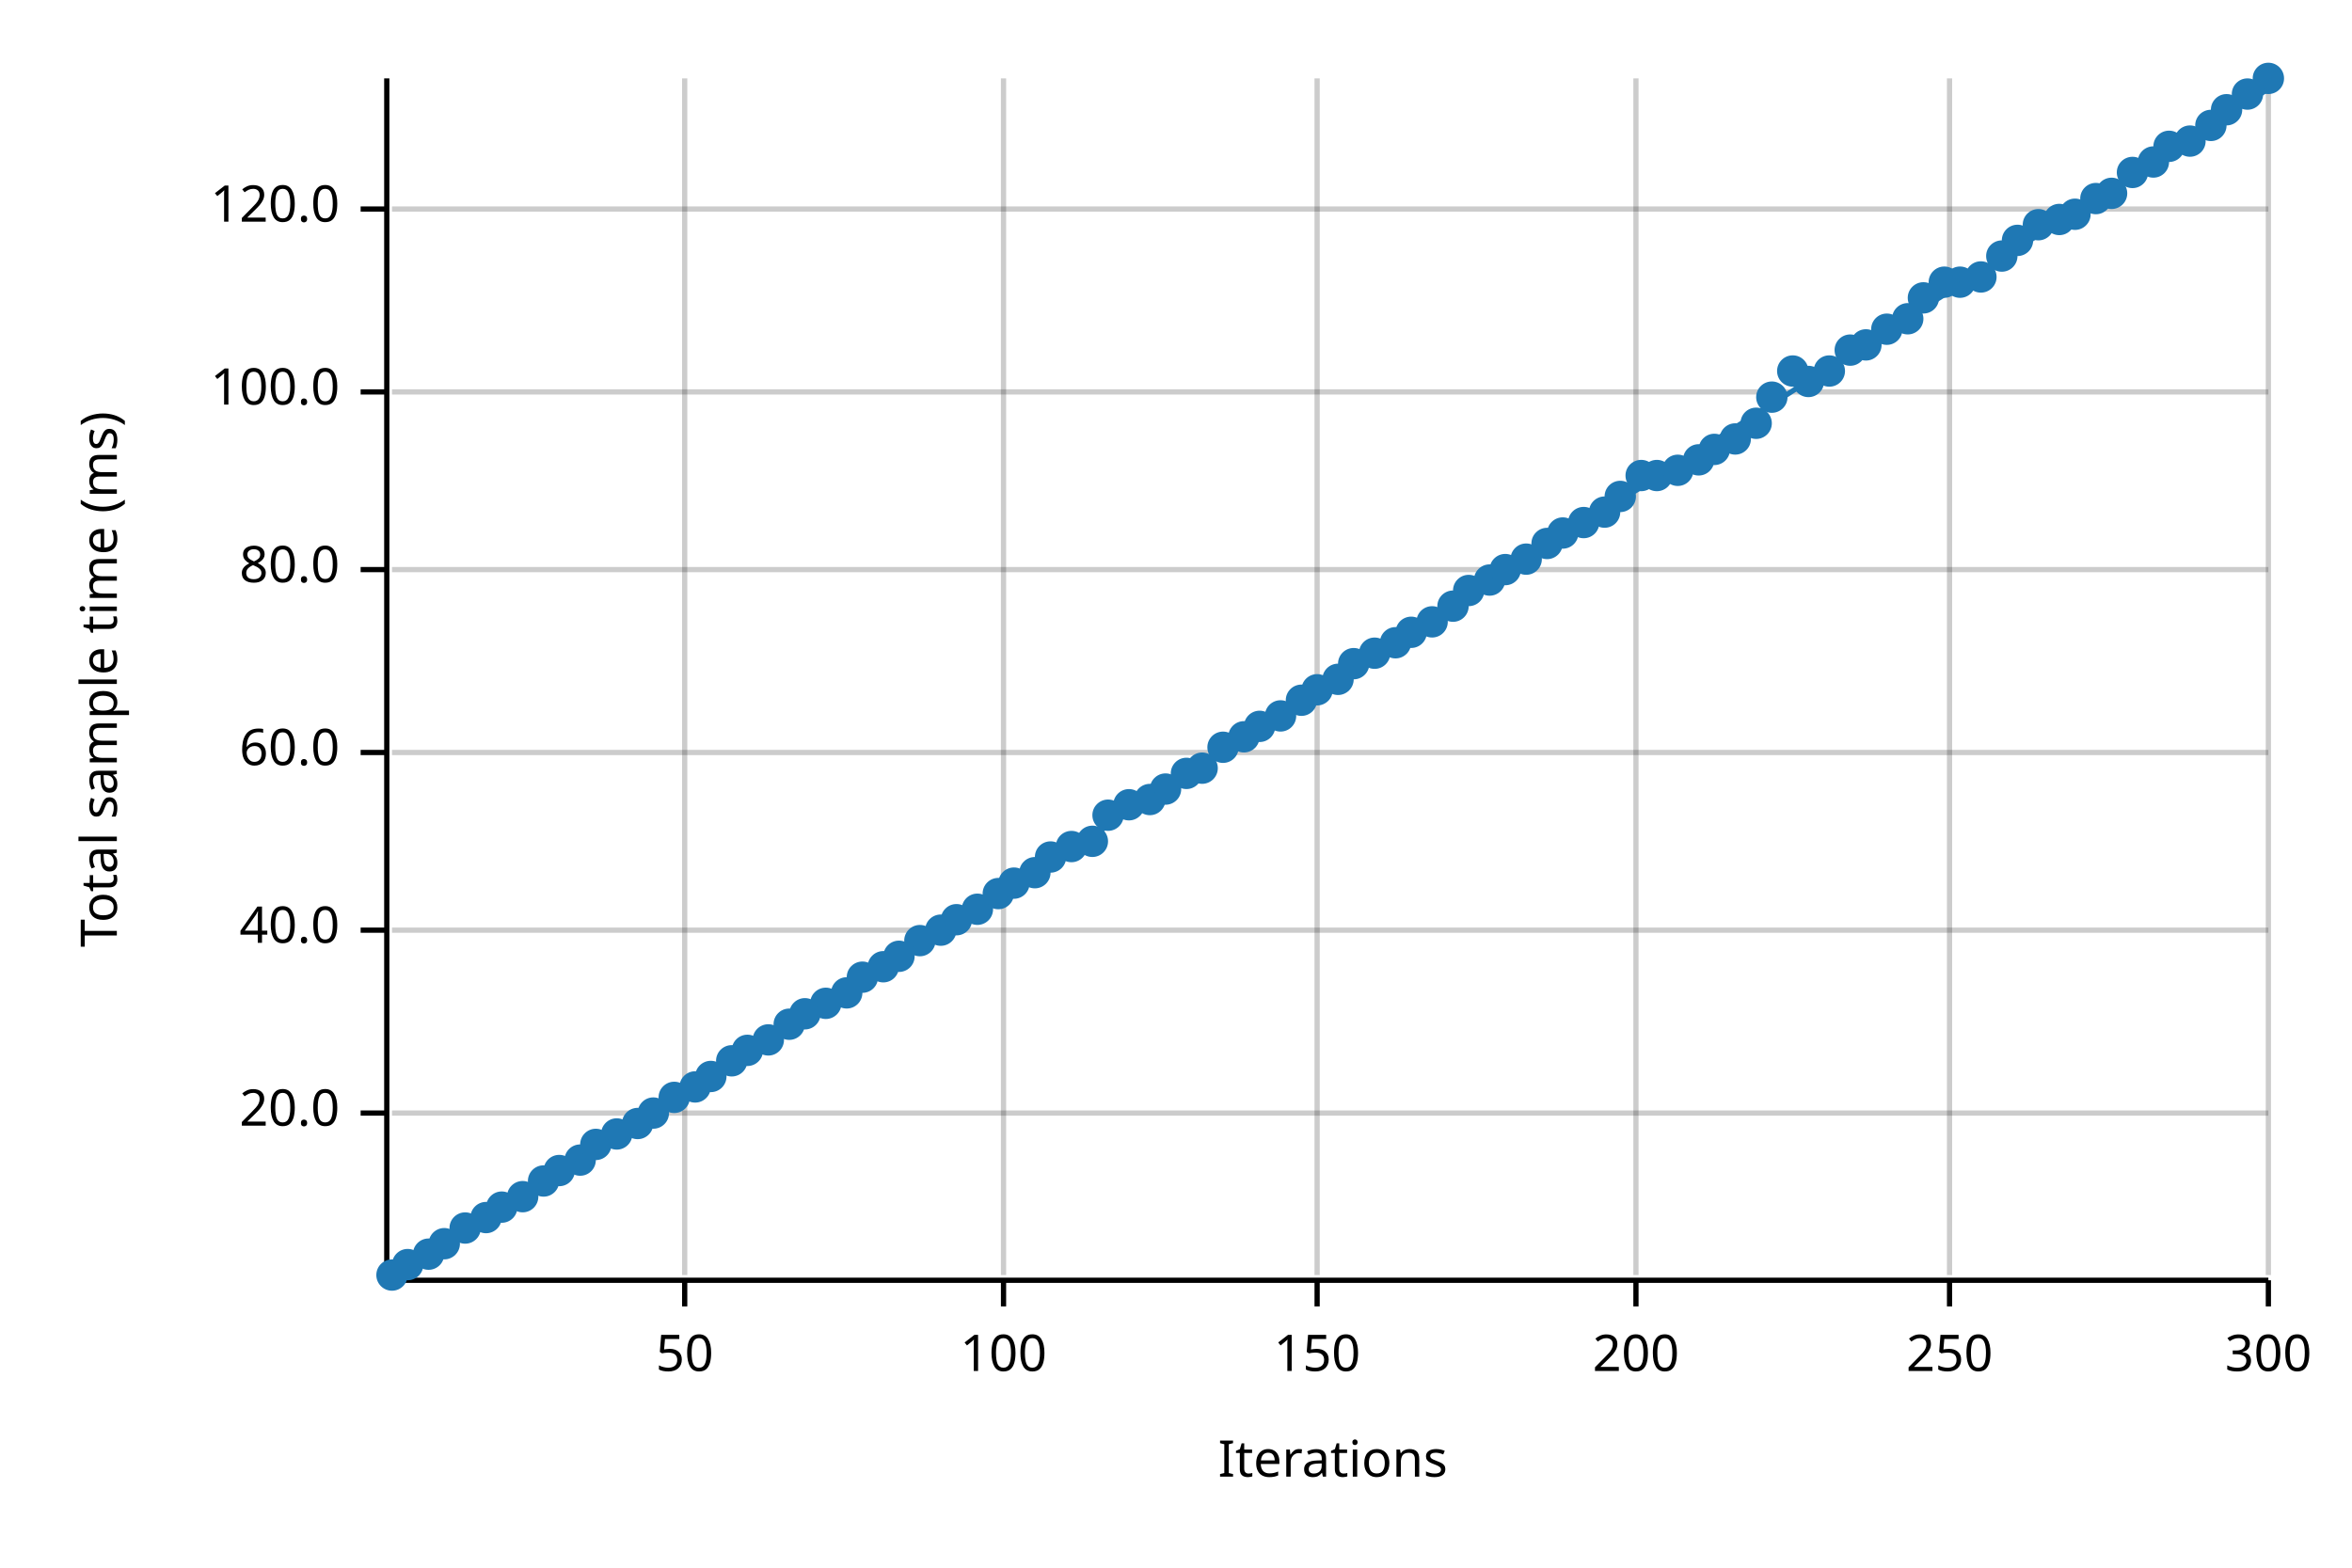
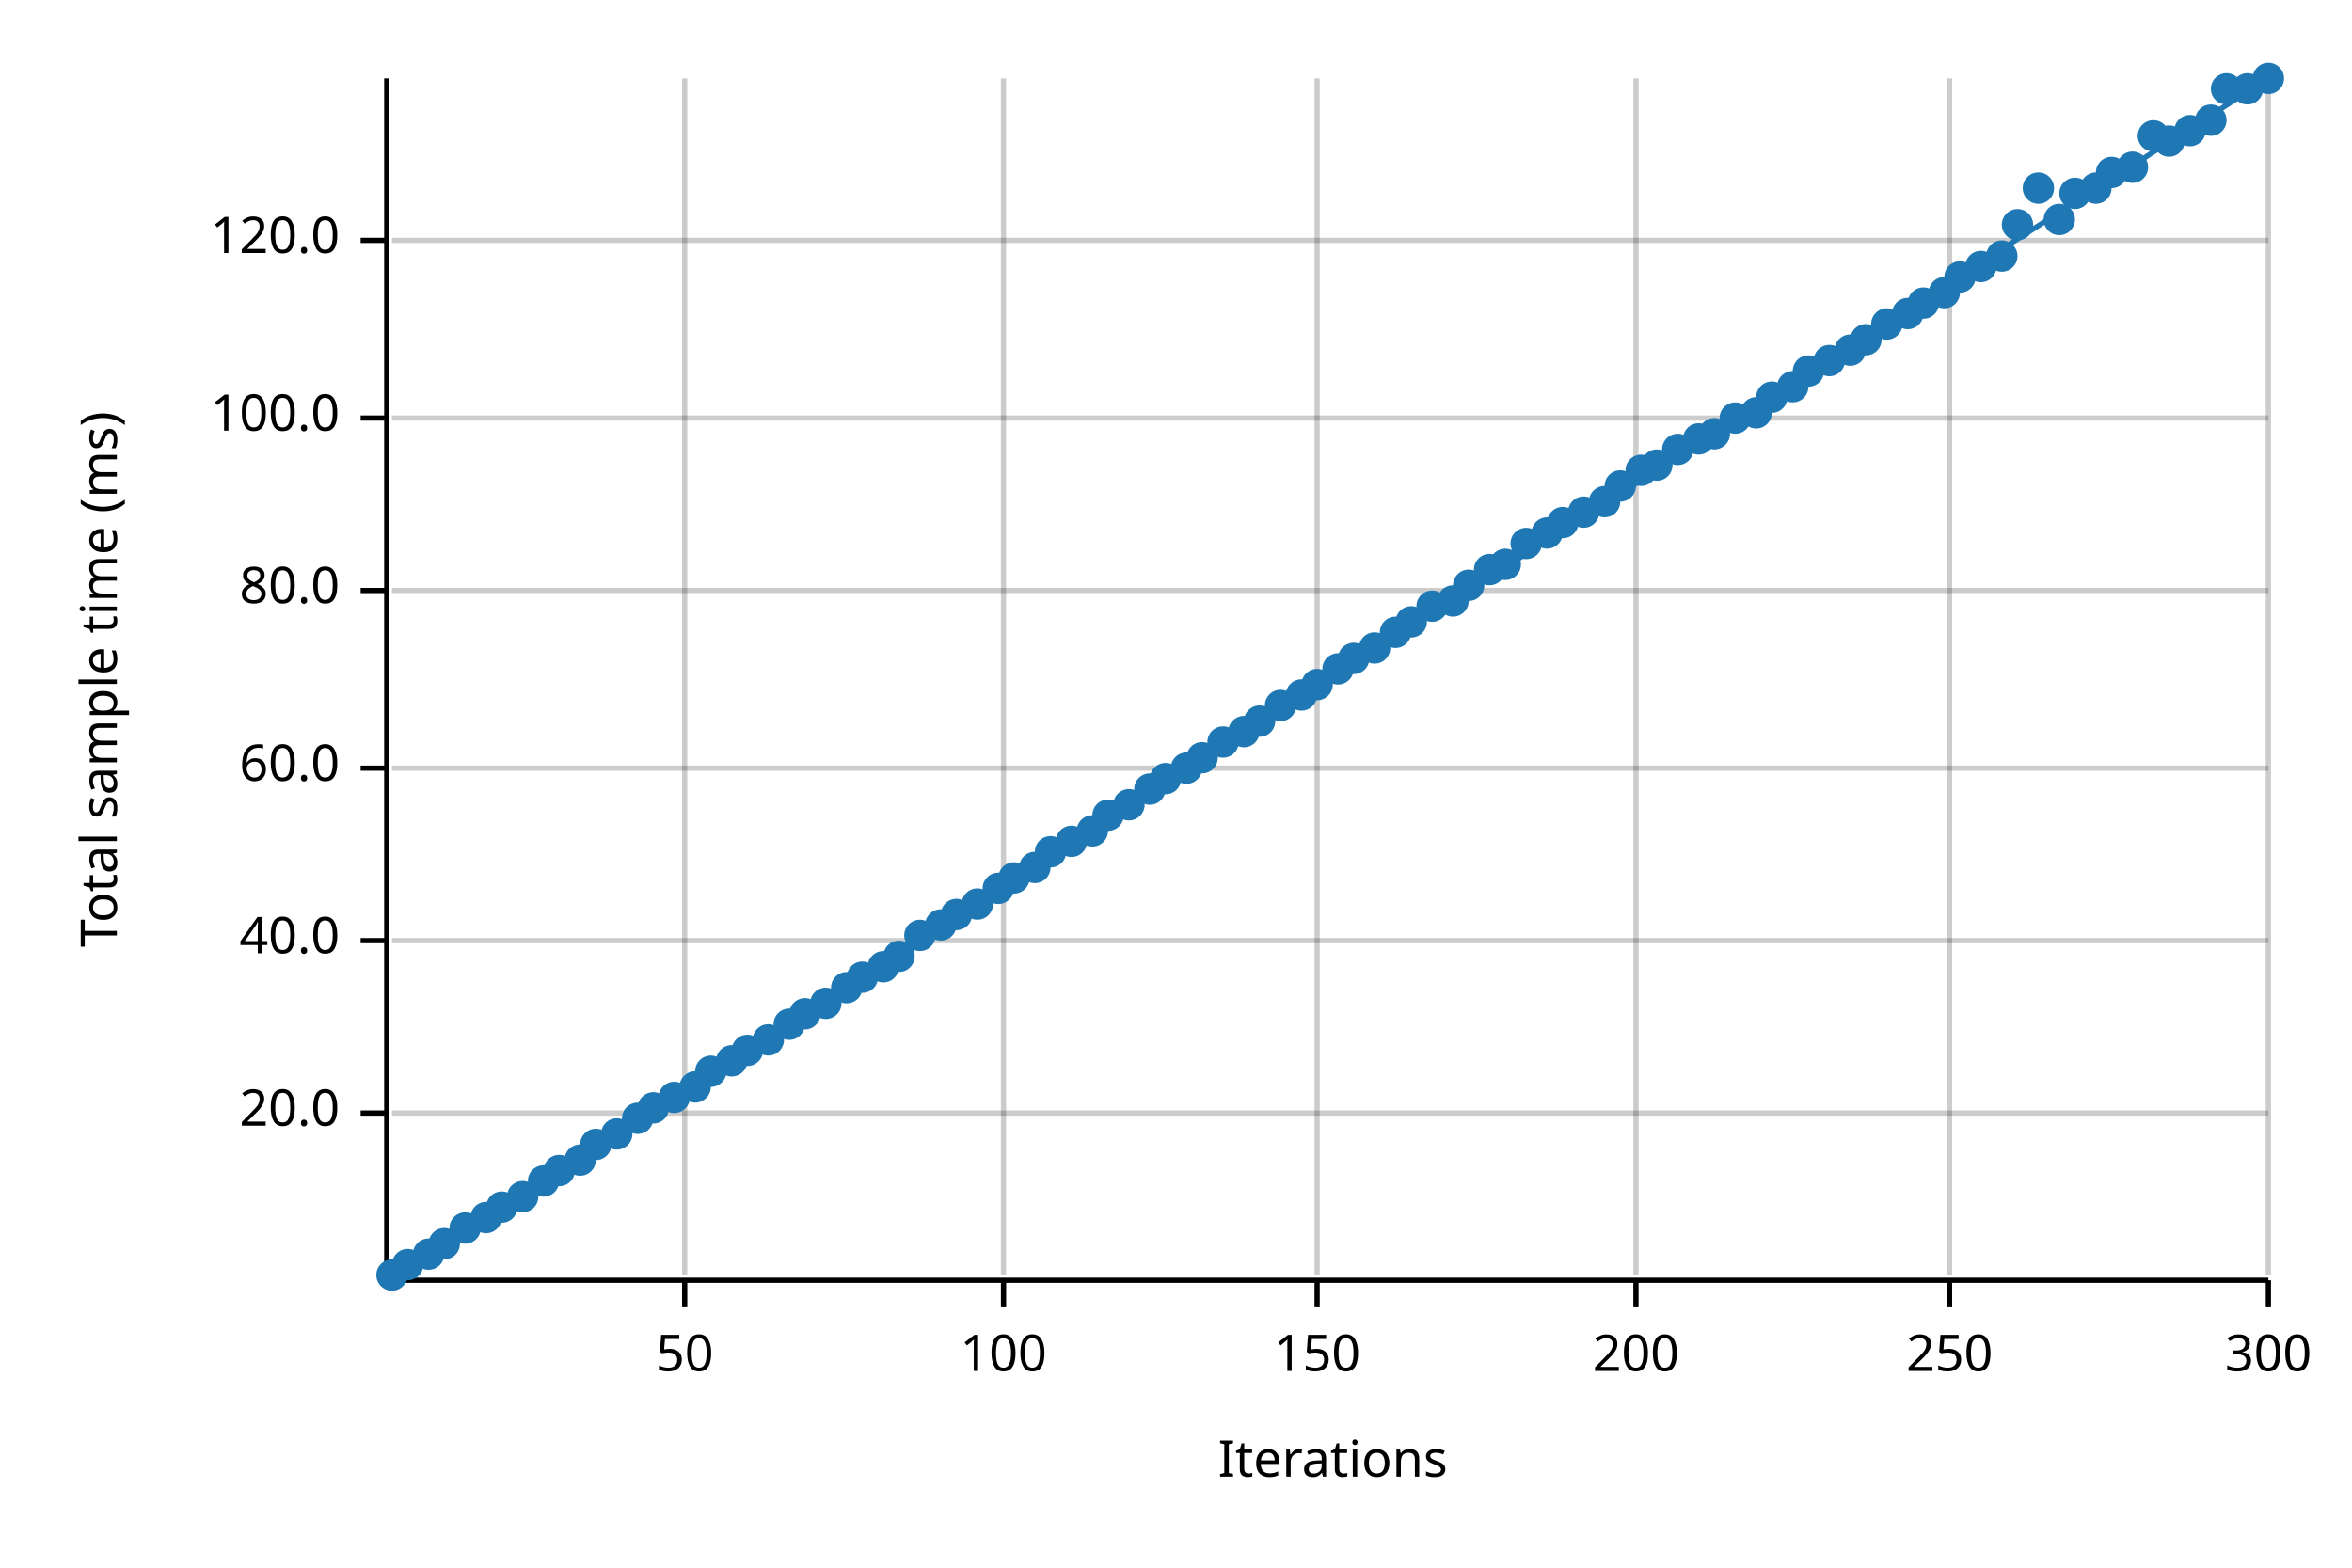
<svg xmlns="http://www.w3.org/2000/svg" width="450" height="300" viewBox="0 0 450 300">
  <text x="15" y="130" dy="0.76em" text-anchor="middle" font-family="sans-serif" font-size="9.677" opacity="1" fill="#000000" transform="rotate(270, 15, 130)">
Total sample time (ms)
</text>
  <text x="255" y="285" dy="-0.5ex" text-anchor="middle" font-family="sans-serif" font-size="9.677" opacity="1" fill="#000000">
Iterations
</text>
  <line opacity="0.2" stroke="#000000" stroke-width="1" x1="131" y1="244" x2="131" y2="15" />
  <line opacity="0.2" stroke="#000000" stroke-width="1" x1="192" y1="244" x2="192" y2="15" />
  <line opacity="0.2" stroke="#000000" stroke-width="1" x1="252" y1="244" x2="252" y2="15" />
  <line opacity="0.2" stroke="#000000" stroke-width="1" x1="313" y1="244" x2="313" y2="15" />
  <line opacity="0.2" stroke="#000000" stroke-width="1" x1="373" y1="244" x2="373" y2="15" />
  <line opacity="0.2" stroke="#000000" stroke-width="1" x1="434" y1="244" x2="434" y2="15" />
  <line opacity="0.2" stroke="#000000" stroke-width="1" x1="75" y1="213" x2="434" y2="213" />
-   <line opacity="0.2" stroke="#000000" stroke-width="1" x1="75" y1="178" x2="434" y2="178" />
-   <line opacity="0.2" stroke="#000000" stroke-width="1" x1="75" y1="144" x2="434" y2="144" />
-   <line opacity="0.2" stroke="#000000" stroke-width="1" x1="75" y1="109" x2="434" y2="109" />
-   <line opacity="0.2" stroke="#000000" stroke-width="1" x1="75" y1="75" x2="434" y2="75" />
-   <line opacity="0.2" stroke="#000000" stroke-width="1" x1="75" y1="40" x2="434" y2="40" />
+   <line opacity="0.2" stroke="#000000" stroke-width="1" x1="75" y1="180" x2="434" y2="180" />
+   <line opacity="0.2" stroke="#000000" stroke-width="1" x1="75" y1="147" x2="434" y2="147" />
+   <line opacity="0.2" stroke="#000000" stroke-width="1" x1="75" y1="113" x2="434" y2="113" />
+   <line opacity="0.2" stroke="#000000" stroke-width="1" x1="75" y1="80" x2="434" y2="80" />
+   <line opacity="0.2" stroke="#000000" stroke-width="1" x1="75" y1="46" x2="434" y2="46" />
  <polyline fill="none" opacity="1" stroke="#000000" stroke-width="1" points="74,15 74,244 " />
  <text x="65" y="213" dy="0.5ex" text-anchor="end" font-family="sans-serif" font-size="9.677" opacity="1" fill="#000000">
20.0
</text>
  <polyline fill="none" opacity="1" stroke="#000000" stroke-width="1" points="69,213 74,213 " />
-   <text x="65" y="178" dy="0.5ex" text-anchor="end" font-family="sans-serif" font-size="9.677" opacity="1" fill="#000000">
+   <text x="65" y="180" dy="0.5ex" text-anchor="end" font-family="sans-serif" font-size="9.677" opacity="1" fill="#000000">
40.0
</text>
-   <polyline fill="none" opacity="1" stroke="#000000" stroke-width="1" points="69,178 74,178 " />
-   <text x="65" y="144" dy="0.5ex" text-anchor="end" font-family="sans-serif" font-size="9.677" opacity="1" fill="#000000">
+   <polyline fill="none" opacity="1" stroke="#000000" stroke-width="1" points="69,180 74,180 " />
+   <text x="65" y="147" dy="0.5ex" text-anchor="end" font-family="sans-serif" font-size="9.677" opacity="1" fill="#000000">
60.0
</text>
-   <polyline fill="none" opacity="1" stroke="#000000" stroke-width="1" points="69,144 74,144 " />
-   <text x="65" y="109" dy="0.5ex" text-anchor="end" font-family="sans-serif" font-size="9.677" opacity="1" fill="#000000">
+   <polyline fill="none" opacity="1" stroke="#000000" stroke-width="1" points="69,147 74,147 " />
+   <text x="65" y="113" dy="0.5ex" text-anchor="end" font-family="sans-serif" font-size="9.677" opacity="1" fill="#000000">
80.0
</text>
-   <polyline fill="none" opacity="1" stroke="#000000" stroke-width="1" points="69,109 74,109 " />
-   <text x="65" y="75" dy="0.5ex" text-anchor="end" font-family="sans-serif" font-size="9.677" opacity="1" fill="#000000">
+   <polyline fill="none" opacity="1" stroke="#000000" stroke-width="1" points="69,113 74,113 " />
+   <text x="65" y="80" dy="0.5ex" text-anchor="end" font-family="sans-serif" font-size="9.677" opacity="1" fill="#000000">
100.0
</text>
-   <polyline fill="none" opacity="1" stroke="#000000" stroke-width="1" points="69,75 74,75 " />
-   <text x="65" y="40" dy="0.5ex" text-anchor="end" font-family="sans-serif" font-size="9.677" opacity="1" fill="#000000">
+   <polyline fill="none" opacity="1" stroke="#000000" stroke-width="1" points="69,80 74,80 " />
+   <text x="65" y="46" dy="0.5ex" text-anchor="end" font-family="sans-serif" font-size="9.677" opacity="1" fill="#000000">
120.0
</text>
-   <polyline fill="none" opacity="1" stroke="#000000" stroke-width="1" points="69,40 74,40 " />
+   <polyline fill="none" opacity="1" stroke="#000000" stroke-width="1" points="69,46 74,46 " />
  <polyline fill="none" opacity="1" stroke="#000000" stroke-width="1" points="75,245 434,245 " />
  <text x="131" y="255" dy="0.76em" text-anchor="middle" font-family="sans-serif" font-size="9.677" opacity="1" fill="#000000">
50
</text>
  <polyline fill="none" opacity="1" stroke="#000000" stroke-width="1" points="131,245 131,250 " />
  <text x="192" y="255" dy="0.76em" text-anchor="middle" font-family="sans-serif" font-size="9.677" opacity="1" fill="#000000">
100
</text>
  <polyline fill="none" opacity="1" stroke="#000000" stroke-width="1" points="192,245 192,250 " />
  <text x="252" y="255" dy="0.76em" text-anchor="middle" font-family="sans-serif" font-size="9.677" opacity="1" fill="#000000">
150
</text>
  <polyline fill="none" opacity="1" stroke="#000000" stroke-width="1" points="252,245 252,250 " />
  <text x="313" y="255" dy="0.76em" text-anchor="middle" font-family="sans-serif" font-size="9.677" opacity="1" fill="#000000">
200
</text>
  <polyline fill="none" opacity="1" stroke="#000000" stroke-width="1" points="313,245 313,250 " />
  <text x="373" y="255" dy="0.76em" text-anchor="middle" font-family="sans-serif" font-size="9.677" opacity="1" fill="#000000">
250
</text>
  <polyline fill="none" opacity="1" stroke="#000000" stroke-width="1" points="373,245 373,250 " />
  <text x="434" y="255" dy="0.76em" text-anchor="middle" font-family="sans-serif" font-size="9.677" opacity="1" fill="#000000">
300
</text>
  <polyline fill="none" opacity="1" stroke="#000000" stroke-width="1" points="434,245 434,250 " />
  <circle cx="75" cy="244" r="3" opacity="1" fill="#1F78B4" stroke="none" stroke-width="1" />
  <circle cx="78" cy="242" r="3" opacity="1" fill="#1F78B4" stroke="none" stroke-width="1" />
  <circle cx="82" cy="240" r="3" opacity="1" fill="#1F78B4" stroke="none" stroke-width="1" />
  <circle cx="85" cy="238" r="3" opacity="1" fill="#1F78B4" stroke="none" stroke-width="1" />
  <circle cx="89" cy="235" r="3" opacity="1" fill="#1F78B4" stroke="none" stroke-width="1" />
  <circle cx="93" cy="233" r="3" opacity="1" fill="#1F78B4" stroke="none" stroke-width="1" />
  <circle cx="96" cy="231" r="3" opacity="1" fill="#1F78B4" stroke="none" stroke-width="1" />
  <circle cx="100" cy="229" r="3" opacity="1" fill="#1F78B4" stroke="none" stroke-width="1" />
  <circle cx="104" cy="226" r="3" opacity="1" fill="#1F78B4" stroke="none" stroke-width="1" />
  <circle cx="107" cy="224" r="3" opacity="1" fill="#1F78B4" stroke="none" stroke-width="1" />
  <circle cx="111" cy="222" r="3" opacity="1" fill="#1F78B4" stroke="none" stroke-width="1" />
  <circle cx="114" cy="219" r="3" opacity="1" fill="#1F78B4" stroke="none" stroke-width="1" />
  <circle cx="118" cy="217" r="3" opacity="1" fill="#1F78B4" stroke="none" stroke-width="1" />
-   <circle cx="122" cy="215" r="3" opacity="1" fill="#1F78B4" stroke="none" stroke-width="1" />
-   <circle cx="125" cy="213" r="3" opacity="1" fill="#1F78B4" stroke="none" stroke-width="1" />
+   <circle cx="122" cy="214" r="3" opacity="1" fill="#1F78B4" stroke="none" stroke-width="1" />
+   <circle cx="125" cy="212" r="3" opacity="1" fill="#1F78B4" stroke="none" stroke-width="1" />
  <circle cx="129" cy="210" r="3" opacity="1" fill="#1F78B4" stroke="none" stroke-width="1" />
  <circle cx="133" cy="208" r="3" opacity="1" fill="#1F78B4" stroke="none" stroke-width="1" />
-   <circle cx="136" cy="206" r="3" opacity="1" fill="#1F78B4" stroke="none" stroke-width="1" />
+   <circle cx="136" cy="205" r="3" opacity="1" fill="#1F78B4" stroke="none" stroke-width="1" />
  <circle cx="140" cy="203" r="3" opacity="1" fill="#1F78B4" stroke="none" stroke-width="1" />
  <circle cx="143" cy="201" r="3" opacity="1" fill="#1F78B4" stroke="none" stroke-width="1" />
  <circle cx="147" cy="199" r="3" opacity="1" fill="#1F78B4" stroke="none" stroke-width="1" />
  <circle cx="151" cy="196" r="3" opacity="1" fill="#1F78B4" stroke="none" stroke-width="1" />
  <circle cx="154" cy="194" r="3" opacity="1" fill="#1F78B4" stroke="none" stroke-width="1" />
  <circle cx="158" cy="192" r="3" opacity="1" fill="#1F78B4" stroke="none" stroke-width="1" />
-   <circle cx="162" cy="190" r="3" opacity="1" fill="#1F78B4" stroke="none" stroke-width="1" />
+   <circle cx="162" cy="189" r="3" opacity="1" fill="#1F78B4" stroke="none" stroke-width="1" />
  <circle cx="165" cy="187" r="3" opacity="1" fill="#1F78B4" stroke="none" stroke-width="1" />
  <circle cx="169" cy="185" r="3" opacity="1" fill="#1F78B4" stroke="none" stroke-width="1" />
  <circle cx="172" cy="183" r="3" opacity="1" fill="#1F78B4" stroke="none" stroke-width="1" />
-   <circle cx="176" cy="180" r="3" opacity="1" fill="#1F78B4" stroke="none" stroke-width="1" />
-   <circle cx="180" cy="178" r="3" opacity="1" fill="#1F78B4" stroke="none" stroke-width="1" />
-   <circle cx="183" cy="176" r="3" opacity="1" fill="#1F78B4" stroke="none" stroke-width="1" />
-   <circle cx="187" cy="174" r="3" opacity="1" fill="#1F78B4" stroke="none" stroke-width="1" />
-   <circle cx="191" cy="171" r="3" opacity="1" fill="#1F78B4" stroke="none" stroke-width="1" />
-   <circle cx="194" cy="169" r="3" opacity="1" fill="#1F78B4" stroke="none" stroke-width="1" />
-   <circle cx="198" cy="167" r="3" opacity="1" fill="#1F78B4" stroke="none" stroke-width="1" />
-   <circle cx="201" cy="164" r="3" opacity="1" fill="#1F78B4" stroke="none" stroke-width="1" />
-   <circle cx="205" cy="162" r="3" opacity="1" fill="#1F78B4" stroke="none" stroke-width="1" />
-   <circle cx="209" cy="161" r="3" opacity="1" fill="#1F78B4" stroke="none" stroke-width="1" />
+   <circle cx="176" cy="179" r="3" opacity="1" fill="#1F78B4" stroke="none" stroke-width="1" />
+   <circle cx="180" cy="177" r="3" opacity="1" fill="#1F78B4" stroke="none" stroke-width="1" />
+   <circle cx="183" cy="175" r="3" opacity="1" fill="#1F78B4" stroke="none" stroke-width="1" />
+   <circle cx="187" cy="173" r="3" opacity="1" fill="#1F78B4" stroke="none" stroke-width="1" />
+   <circle cx="191" cy="170" r="3" opacity="1" fill="#1F78B4" stroke="none" stroke-width="1" />
+   <circle cx="194" cy="168" r="3" opacity="1" fill="#1F78B4" stroke="none" stroke-width="1" />
+   <circle cx="198" cy="166" r="3" opacity="1" fill="#1F78B4" stroke="none" stroke-width="1" />
+   <circle cx="201" cy="163" r="3" opacity="1" fill="#1F78B4" stroke="none" stroke-width="1" />
+   <circle cx="205" cy="161" r="3" opacity="1" fill="#1F78B4" stroke="none" stroke-width="1" />
+   <circle cx="209" cy="159" r="3" opacity="1" fill="#1F78B4" stroke="none" stroke-width="1" />
  <circle cx="212" cy="156" r="3" opacity="1" fill="#1F78B4" stroke="none" stroke-width="1" />
  <circle cx="216" cy="154" r="3" opacity="1" fill="#1F78B4" stroke="none" stroke-width="1" />
-   <circle cx="220" cy="153" r="3" opacity="1" fill="#1F78B4" stroke="none" stroke-width="1" />
-   <circle cx="223" cy="151" r="3" opacity="1" fill="#1F78B4" stroke="none" stroke-width="1" />
-   <circle cx="227" cy="148" r="3" opacity="1" fill="#1F78B4" stroke="none" stroke-width="1" />
-   <circle cx="230" cy="147" r="3" opacity="1" fill="#1F78B4" stroke="none" stroke-width="1" />
-   <circle cx="234" cy="143" r="3" opacity="1" fill="#1F78B4" stroke="none" stroke-width="1" />
-   <circle cx="238" cy="141" r="3" opacity="1" fill="#1F78B4" stroke="none" stroke-width="1" />
-   <circle cx="241" cy="139" r="3" opacity="1" fill="#1F78B4" stroke="none" stroke-width="1" />
-   <circle cx="245" cy="137" r="3" opacity="1" fill="#1F78B4" stroke="none" stroke-width="1" />
-   <circle cx="249" cy="134" r="3" opacity="1" fill="#1F78B4" stroke="none" stroke-width="1" />
-   <circle cx="252" cy="132" r="3" opacity="1" fill="#1F78B4" stroke="none" stroke-width="1" />
-   <circle cx="256" cy="130" r="3" opacity="1" fill="#1F78B4" stroke="none" stroke-width="1" />
-   <circle cx="259" cy="127" r="3" opacity="1" fill="#1F78B4" stroke="none" stroke-width="1" />
-   <circle cx="263" cy="125" r="3" opacity="1" fill="#1F78B4" stroke="none" stroke-width="1" />
-   <circle cx="267" cy="123" r="3" opacity="1" fill="#1F78B4" stroke="none" stroke-width="1" />
-   <circle cx="270" cy="121" r="3" opacity="1" fill="#1F78B4" stroke="none" stroke-width="1" />
-   <circle cx="274" cy="119" r="3" opacity="1" fill="#1F78B4" stroke="none" stroke-width="1" />
-   <circle cx="278" cy="116" r="3" opacity="1" fill="#1F78B4" stroke="none" stroke-width="1" />
-   <circle cx="281" cy="113" r="3" opacity="1" fill="#1F78B4" stroke="none" stroke-width="1" />
-   <circle cx="285" cy="111" r="3" opacity="1" fill="#1F78B4" stroke="none" stroke-width="1" />
-   <circle cx="288" cy="109" r="3" opacity="1" fill="#1F78B4" stroke="none" stroke-width="1" />
-   <circle cx="292" cy="107" r="3" opacity="1" fill="#1F78B4" stroke="none" stroke-width="1" />
-   <circle cx="296" cy="104" r="3" opacity="1" fill="#1F78B4" stroke="none" stroke-width="1" />
-   <circle cx="299" cy="102" r="3" opacity="1" fill="#1F78B4" stroke="none" stroke-width="1" />
-   <circle cx="303" cy="100" r="3" opacity="1" fill="#1F78B4" stroke="none" stroke-width="1" />
-   <circle cx="307" cy="98" r="3" opacity="1" fill="#1F78B4" stroke="none" stroke-width="1" />
-   <circle cx="310" cy="95" r="3" opacity="1" fill="#1F78B4" stroke="none" stroke-width="1" />
-   <circle cx="314" cy="91" r="3" opacity="1" fill="#1F78B4" stroke="none" stroke-width="1" />
-   <circle cx="317" cy="91" r="3" opacity="1" fill="#1F78B4" stroke="none" stroke-width="1" />
-   <circle cx="321" cy="90" r="3" opacity="1" fill="#1F78B4" stroke="none" stroke-width="1" />
-   <circle cx="325" cy="88" r="3" opacity="1" fill="#1F78B4" stroke="none" stroke-width="1" />
-   <circle cx="328" cy="86" r="3" opacity="1" fill="#1F78B4" stroke="none" stroke-width="1" />
-   <circle cx="332" cy="84" r="3" opacity="1" fill="#1F78B4" stroke="none" stroke-width="1" />
-   <circle cx="336" cy="81" r="3" opacity="1" fill="#1F78B4" stroke="none" stroke-width="1" />
+   <circle cx="220" cy="151" r="3" opacity="1" fill="#1F78B4" stroke="none" stroke-width="1" />
+   <circle cx="223" cy="149" r="3" opacity="1" fill="#1F78B4" stroke="none" stroke-width="1" />
+   <circle cx="227" cy="147" r="3" opacity="1" fill="#1F78B4" stroke="none" stroke-width="1" />
+   <circle cx="230" cy="145" r="3" opacity="1" fill="#1F78B4" stroke="none" stroke-width="1" />
+   <circle cx="234" cy="142" r="3" opacity="1" fill="#1F78B4" stroke="none" stroke-width="1" />
+   <circle cx="238" cy="140" r="3" opacity="1" fill="#1F78B4" stroke="none" stroke-width="1" />
+   <circle cx="241" cy="138" r="3" opacity="1" fill="#1F78B4" stroke="none" stroke-width="1" />
+   <circle cx="245" cy="135" r="3" opacity="1" fill="#1F78B4" stroke="none" stroke-width="1" />
+   <circle cx="249" cy="133" r="3" opacity="1" fill="#1F78B4" stroke="none" stroke-width="1" />
+   <circle cx="252" cy="131" r="3" opacity="1" fill="#1F78B4" stroke="none" stroke-width="1" />
+   <circle cx="256" cy="128" r="3" opacity="1" fill="#1F78B4" stroke="none" stroke-width="1" />
+   <circle cx="259" cy="126" r="3" opacity="1" fill="#1F78B4" stroke="none" stroke-width="1" />
+   <circle cx="263" cy="124" r="3" opacity="1" fill="#1F78B4" stroke="none" stroke-width="1" />
+   <circle cx="267" cy="121" r="3" opacity="1" fill="#1F78B4" stroke="none" stroke-width="1" />
+   <circle cx="270" cy="119" r="3" opacity="1" fill="#1F78B4" stroke="none" stroke-width="1" />
+   <circle cx="274" cy="116" r="3" opacity="1" fill="#1F78B4" stroke="none" stroke-width="1" />
+   <circle cx="278" cy="115" r="3" opacity="1" fill="#1F78B4" stroke="none" stroke-width="1" />
+   <circle cx="281" cy="112" r="3" opacity="1" fill="#1F78B4" stroke="none" stroke-width="1" />
+   <circle cx="285" cy="109" r="3" opacity="1" fill="#1F78B4" stroke="none" stroke-width="1" />
+   <circle cx="288" cy="108" r="3" opacity="1" fill="#1F78B4" stroke="none" stroke-width="1" />
+   <circle cx="292" cy="104" r="3" opacity="1" fill="#1F78B4" stroke="none" stroke-width="1" />
+   <circle cx="296" cy="102" r="3" opacity="1" fill="#1F78B4" stroke="none" stroke-width="1" />
+   <circle cx="299" cy="100" r="3" opacity="1" fill="#1F78B4" stroke="none" stroke-width="1" />
+   <circle cx="303" cy="98" r="3" opacity="1" fill="#1F78B4" stroke="none" stroke-width="1" />
+   <circle cx="307" cy="96" r="3" opacity="1" fill="#1F78B4" stroke="none" stroke-width="1" />
+   <circle cx="310" cy="93" r="3" opacity="1" fill="#1F78B4" stroke="none" stroke-width="1" />
+   <circle cx="314" cy="90" r="3" opacity="1" fill="#1F78B4" stroke="none" stroke-width="1" />
+   <circle cx="317" cy="89" r="3" opacity="1" fill="#1F78B4" stroke="none" stroke-width="1" />
+   <circle cx="321" cy="86" r="3" opacity="1" fill="#1F78B4" stroke="none" stroke-width="1" />
+   <circle cx="325" cy="84" r="3" opacity="1" fill="#1F78B4" stroke="none" stroke-width="1" />
+   <circle cx="328" cy="83" r="3" opacity="1" fill="#1F78B4" stroke="none" stroke-width="1" />
+   <circle cx="332" cy="80" r="3" opacity="1" fill="#1F78B4" stroke="none" stroke-width="1" />
+   <circle cx="336" cy="79" r="3" opacity="1" fill="#1F78B4" stroke="none" stroke-width="1" />
  <circle cx="339" cy="76" r="3" opacity="1" fill="#1F78B4" stroke="none" stroke-width="1" />
-   <circle cx="343" cy="71" r="3" opacity="1" fill="#1F78B4" stroke="none" stroke-width="1" />
-   <circle cx="346" cy="73" r="3" opacity="1" fill="#1F78B4" stroke="none" stroke-width="1" />
-   <circle cx="350" cy="71" r="3" opacity="1" fill="#1F78B4" stroke="none" stroke-width="1" />
+   <circle cx="343" cy="74" r="3" opacity="1" fill="#1F78B4" stroke="none" stroke-width="1" />
+   <circle cx="346" cy="71" r="3" opacity="1" fill="#1F78B4" stroke="none" stroke-width="1" />
+   <circle cx="350" cy="69" r="3" opacity="1" fill="#1F78B4" stroke="none" stroke-width="1" />
  <circle cx="354" cy="67" r="3" opacity="1" fill="#1F78B4" stroke="none" stroke-width="1" />
-   <circle cx="357" cy="66" r="3" opacity="1" fill="#1F78B4" stroke="none" stroke-width="1" />
-   <circle cx="361" cy="63" r="3" opacity="1" fill="#1F78B4" stroke="none" stroke-width="1" />
-   <circle cx="365" cy="61" r="3" opacity="1" fill="#1F78B4" stroke="none" stroke-width="1" />
-   <circle cx="368" cy="57" r="3" opacity="1" fill="#1F78B4" stroke="none" stroke-width="1" />
-   <circle cx="372" cy="54" r="3" opacity="1" fill="#1F78B4" stroke="none" stroke-width="1" />
-   <circle cx="375" cy="54" r="3" opacity="1" fill="#1F78B4" stroke="none" stroke-width="1" />
-   <circle cx="379" cy="53" r="3" opacity="1" fill="#1F78B4" stroke="none" stroke-width="1" />
+   <circle cx="357" cy="65" r="3" opacity="1" fill="#1F78B4" stroke="none" stroke-width="1" />
+   <circle cx="361" cy="62" r="3" opacity="1" fill="#1F78B4" stroke="none" stroke-width="1" />
+   <circle cx="365" cy="60" r="3" opacity="1" fill="#1F78B4" stroke="none" stroke-width="1" />
+   <circle cx="368" cy="58" r="3" opacity="1" fill="#1F78B4" stroke="none" stroke-width="1" />
+   <circle cx="372" cy="56" r="3" opacity="1" fill="#1F78B4" stroke="none" stroke-width="1" />
+   <circle cx="375" cy="53" r="3" opacity="1" fill="#1F78B4" stroke="none" stroke-width="1" />
+   <circle cx="379" cy="51" r="3" opacity="1" fill="#1F78B4" stroke="none" stroke-width="1" />
  <circle cx="383" cy="49" r="3" opacity="1" fill="#1F78B4" stroke="none" stroke-width="1" />
-   <circle cx="386" cy="46" r="3" opacity="1" fill="#1F78B4" stroke="none" stroke-width="1" />
-   <circle cx="390" cy="43" r="3" opacity="1" fill="#1F78B4" stroke="none" stroke-width="1" />
+   <circle cx="386" cy="43" r="3" opacity="1" fill="#1F78B4" stroke="none" stroke-width="1" />
+   <circle cx="390" cy="36" r="3" opacity="1" fill="#1F78B4" stroke="none" stroke-width="1" />
  <circle cx="394" cy="42" r="3" opacity="1" fill="#1F78B4" stroke="none" stroke-width="1" />
-   <circle cx="397" cy="41" r="3" opacity="1" fill="#1F78B4" stroke="none" stroke-width="1" />
-   <circle cx="401" cy="38" r="3" opacity="1" fill="#1F78B4" stroke="none" stroke-width="1" />
-   <circle cx="404" cy="37" r="3" opacity="1" fill="#1F78B4" stroke="none" stroke-width="1" />
-   <circle cx="408" cy="33" r="3" opacity="1" fill="#1F78B4" stroke="none" stroke-width="1" />
-   <circle cx="412" cy="31" r="3" opacity="1" fill="#1F78B4" stroke="none" stroke-width="1" />
-   <circle cx="415" cy="28" r="3" opacity="1" fill="#1F78B4" stroke="none" stroke-width="1" />
-   <circle cx="419" cy="27" r="3" opacity="1" fill="#1F78B4" stroke="none" stroke-width="1" />
-   <circle cx="423" cy="24" r="3" opacity="1" fill="#1F78B4" stroke="none" stroke-width="1" />
-   <circle cx="426" cy="21" r="3" opacity="1" fill="#1F78B4" stroke="none" stroke-width="1" />
-   <circle cx="430" cy="18" r="3" opacity="1" fill="#1F78B4" stroke="none" stroke-width="1" />
+   <circle cx="397" cy="37" r="3" opacity="1" fill="#1F78B4" stroke="none" stroke-width="1" />
+   <circle cx="401" cy="36" r="3" opacity="1" fill="#1F78B4" stroke="none" stroke-width="1" />
+   <circle cx="404" cy="33" r="3" opacity="1" fill="#1F78B4" stroke="none" stroke-width="1" />
+   <circle cx="408" cy="32" r="3" opacity="1" fill="#1F78B4" stroke="none" stroke-width="1" />
+   <circle cx="412" cy="26" r="3" opacity="1" fill="#1F78B4" stroke="none" stroke-width="1" />
+   <circle cx="415" cy="27" r="3" opacity="1" fill="#1F78B4" stroke="none" stroke-width="1" />
+   <circle cx="419" cy="25" r="3" opacity="1" fill="#1F78B4" stroke="none" stroke-width="1" />
+   <circle cx="423" cy="23" r="3" opacity="1" fill="#1F78B4" stroke="none" stroke-width="1" />
+   <circle cx="426" cy="17" r="3" opacity="1" fill="#1F78B4" stroke="none" stroke-width="1" />
+   <circle cx="430" cy="17" r="3" opacity="1" fill="#1F78B4" stroke="none" stroke-width="1" />
  <circle cx="434" cy="15" r="3" opacity="1" fill="#1F78B4" stroke="none" stroke-width="1" />
-   <polyline fill="none" opacity="1" stroke="#1F78B4" stroke-width="1" points="75,245 434,17 " />
-   <polygon opacity="0.25" fill="#1F78B4" points="75,245 434,17 434,17 " />
+   <polyline fill="none" opacity="1" stroke="#1F78B4" stroke-width="1" points="75,245 434,15 " />
+   <polygon opacity="0.25" fill="#1F78B4" points="75,245 434,15 434,15 " />
</svg>
